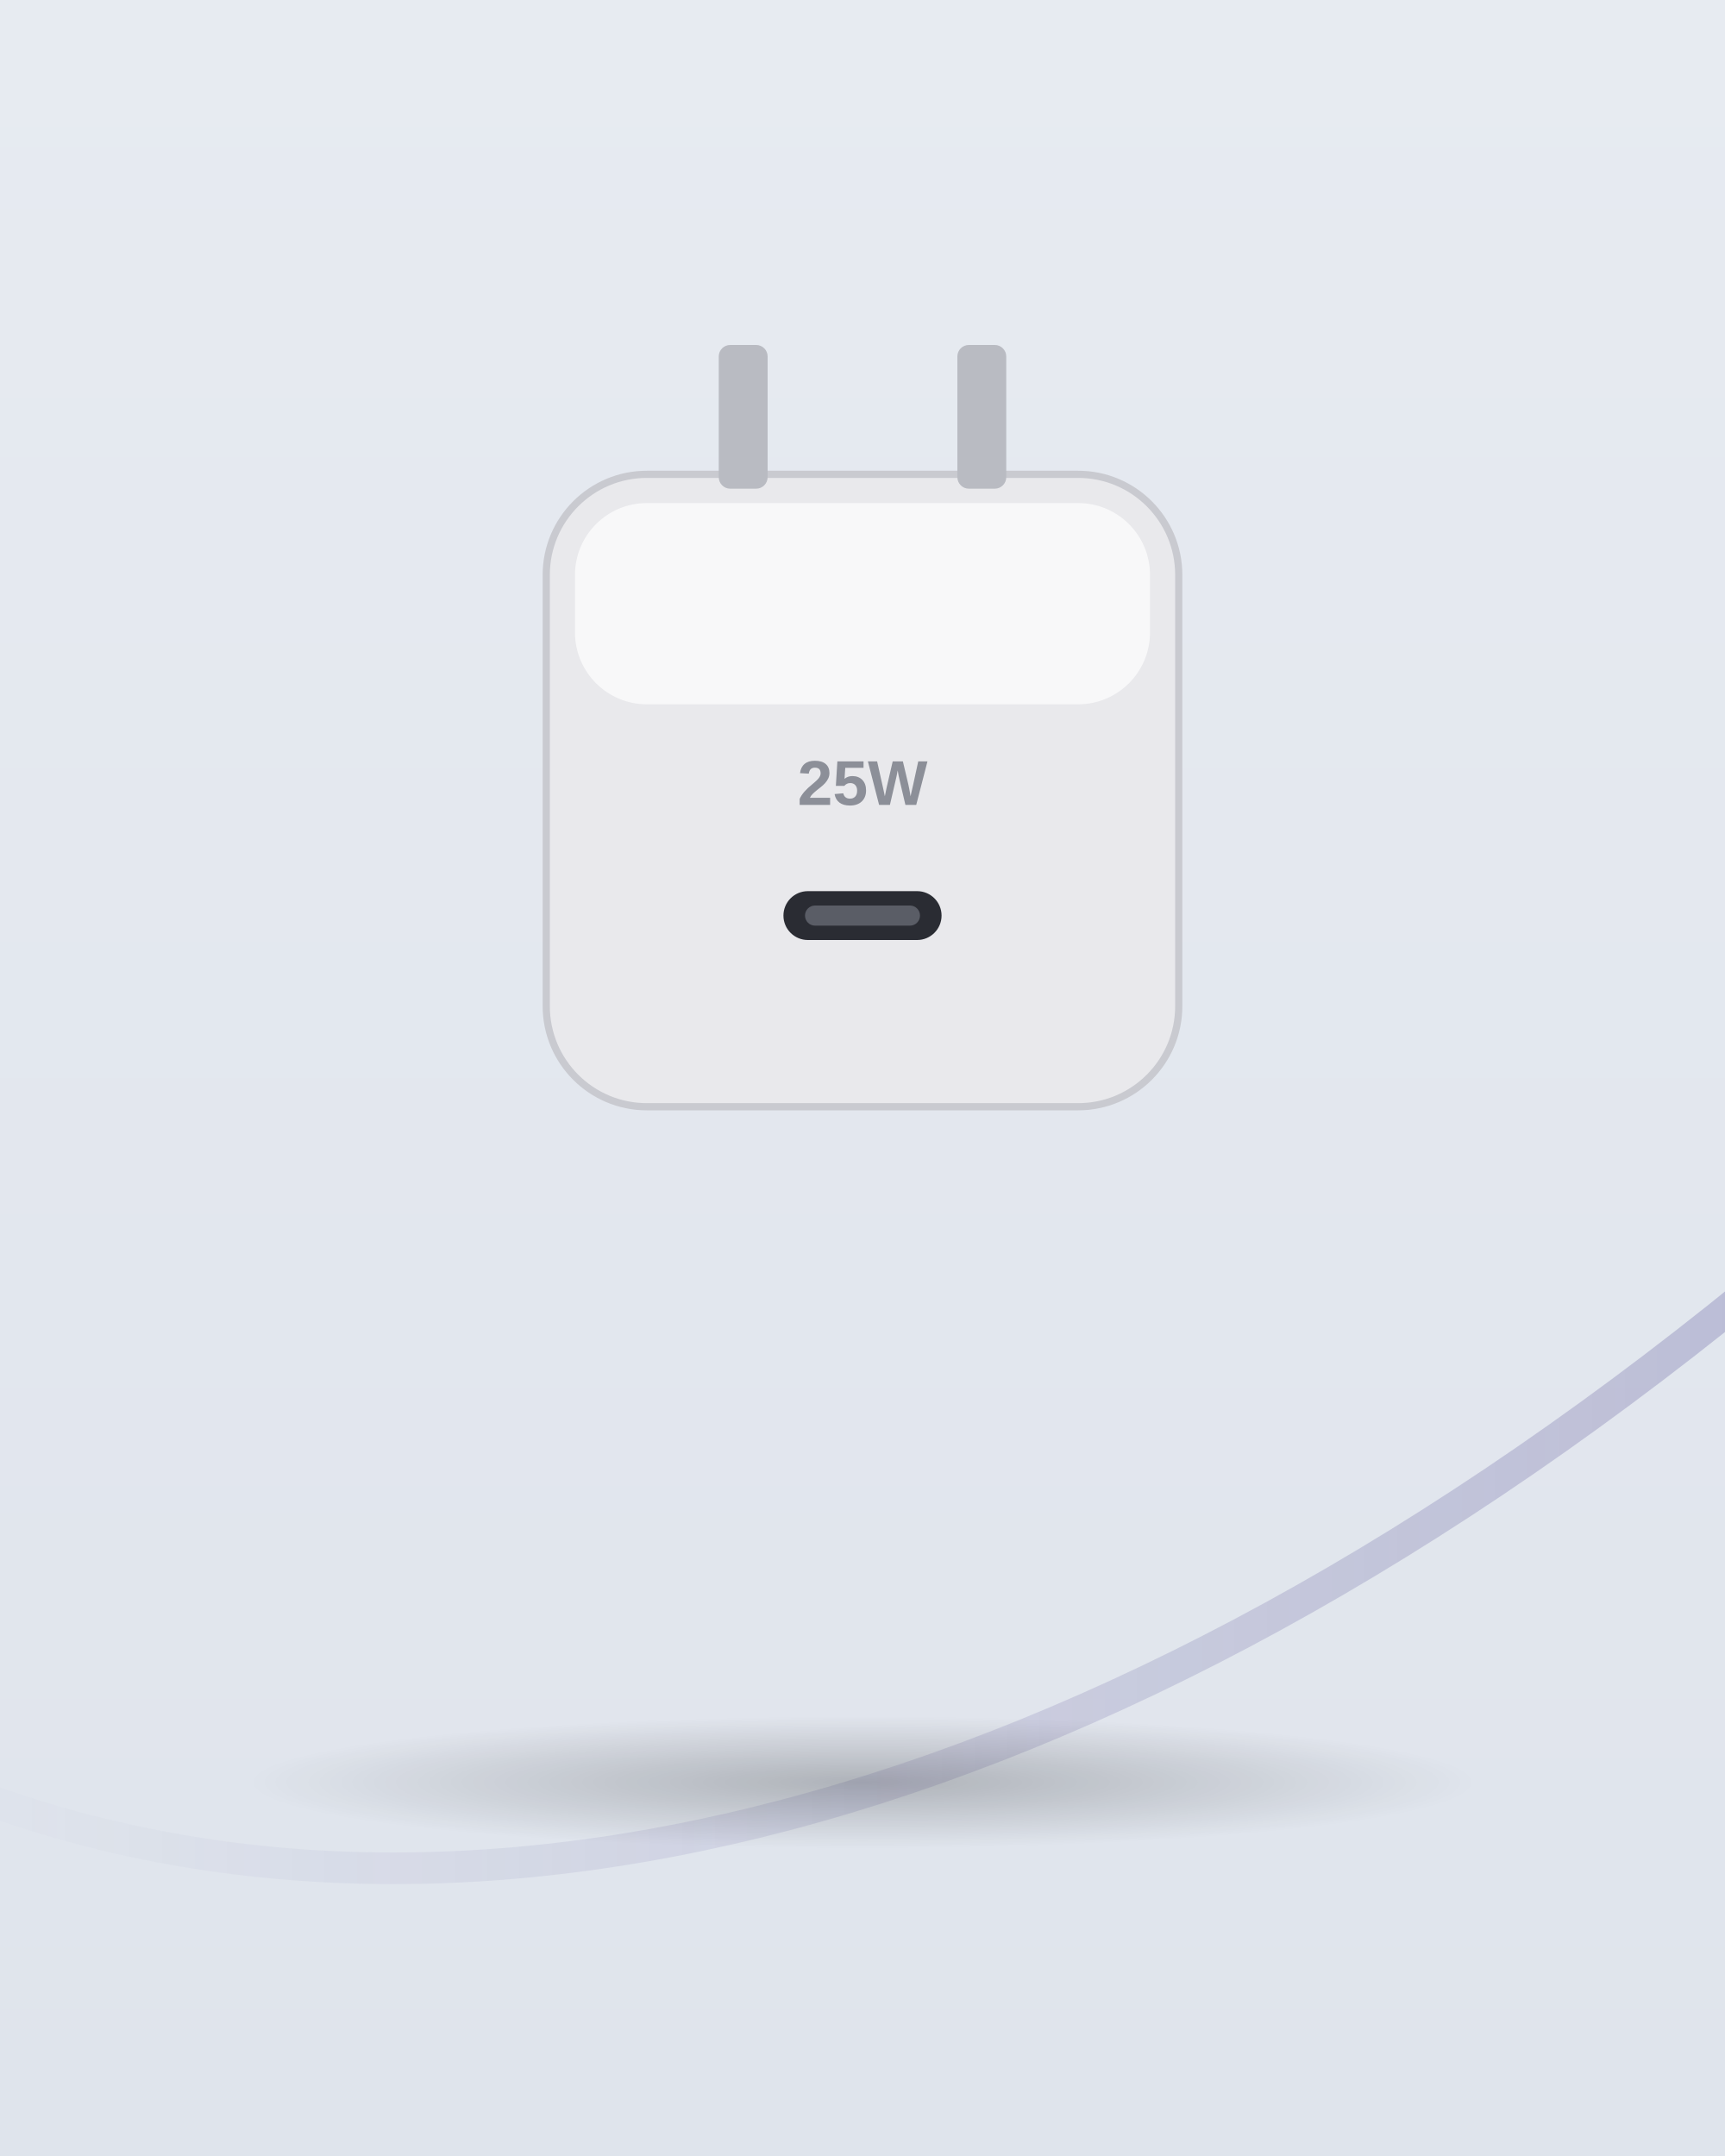
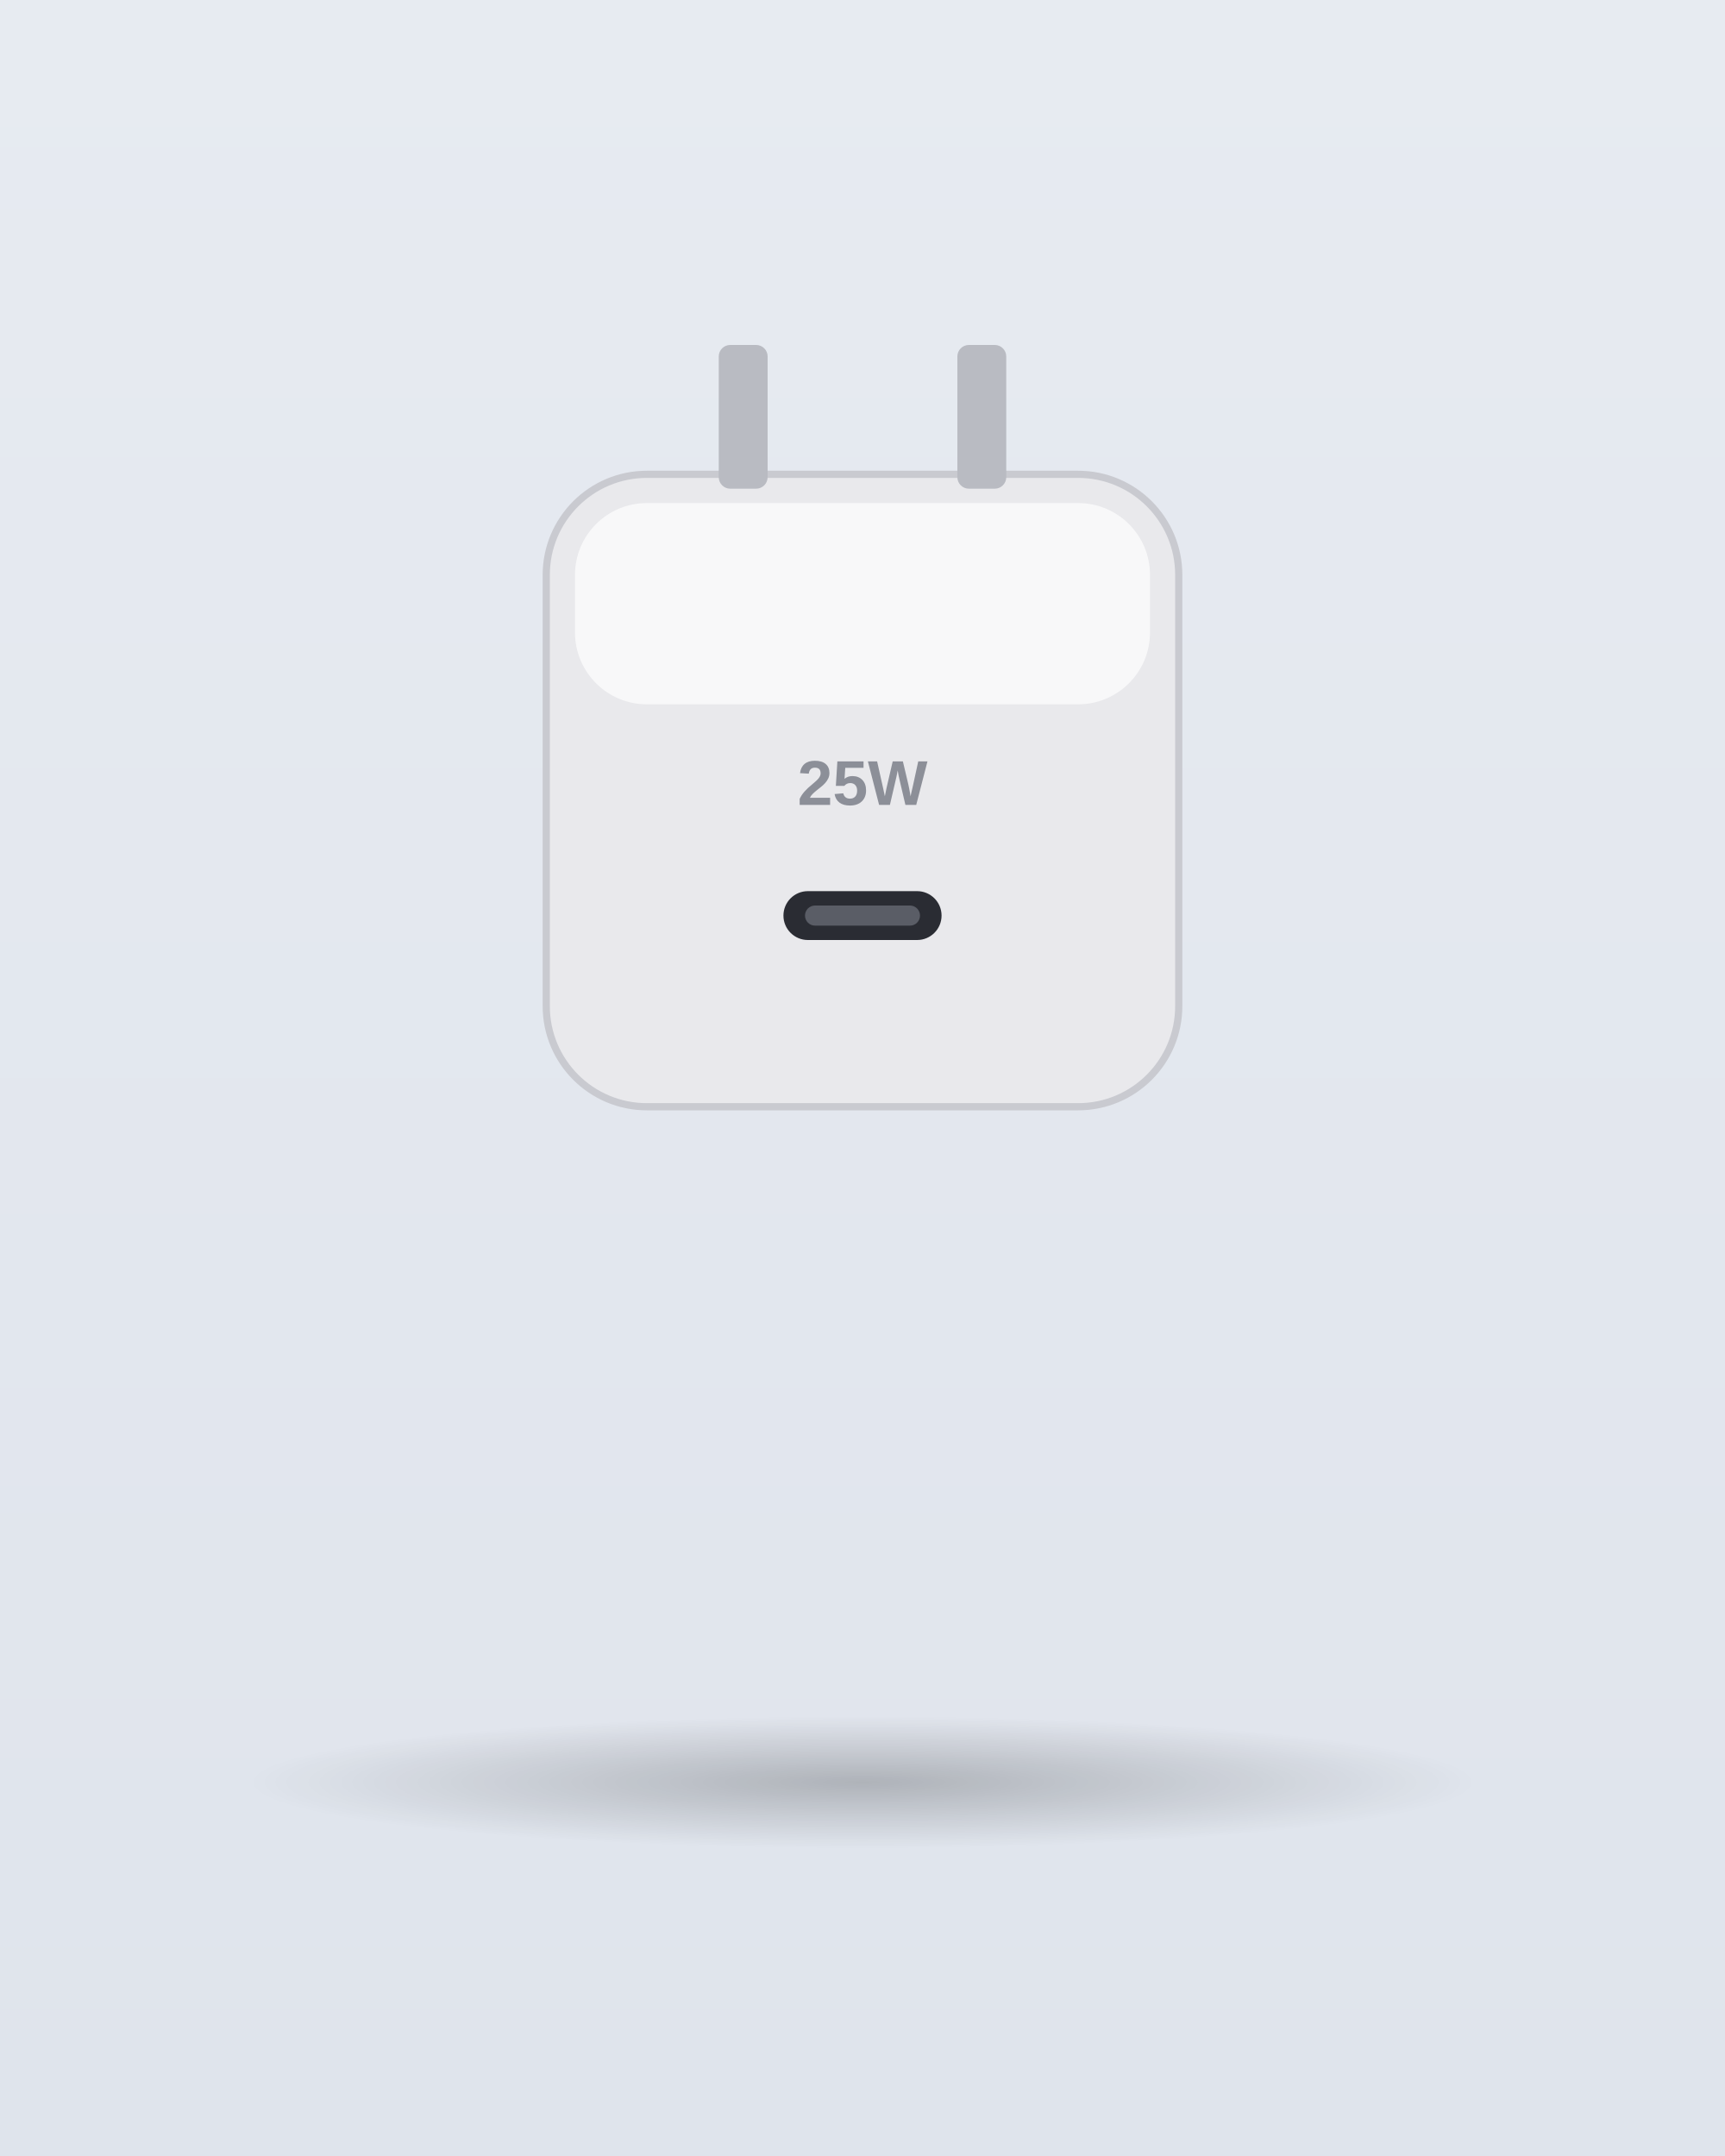
<svg xmlns="http://www.w3.org/2000/svg" viewBox="0 0 1200 1500" width="1200" height="1500">
  <defs>
    <linearGradient id="bg" x1="0" y1="0" x2="0" y2="1">
      <stop offset="0" stop-color="#e7ebf1" />
      <stop offset="1" stop-color="#DFE4EC" />
    </linearGradient>
    <radialGradient id="floor" cx="0.5" cy="0.5" r="0.5">
      <stop offset="0" stop-color="#000" stop-opacity="0.22" />
      <stop offset="1" stop-color="#000" stop-opacity="0" />
    </radialGradient>
    <linearGradient id="rib" x1="0" y1="0" x2="1" y2="0">
      <stop offset="0" stop-color="#31277F" stop-opacity="0" />
      <stop offset="1" stop-color="#31277F" stop-opacity="0.22" />
    </linearGradient>
  </defs>
  <rect width="1200" height="1500" fill="url(#bg)" />
-   <path d="M-40 1240 C 300 1380, 760 1280, 1240 880" fill="none" stroke="url(#rib)" stroke-width="22" stroke-linecap="round" />
  <ellipse cx="600" cy="1240" rx="430" ry="46" fill="url(#floor)" />
  <g transform="translate(380 330)">
    <rect width="440" height="440" rx="70" fill="#E9E9EC" stroke="#C9CAD0" stroke-width="5" />
    <rect x="20" y="20" width="400" height="140" rx="50" fill="#fff" opacity="0.7" />
    <rect x="165" y="290" width="110" height="34" rx="17" fill="#2A2C33" />
    <rect x="180" y="300" width="80" height="14" rx="7" fill="#5A5D66" />
    <text x="220" y="230" text-anchor="middle" font-family="Arial, sans-serif" font-size="44" font-weight="700" fill="#8C8F98">25W</text>
    <rect x="120" y="-90" width="34" height="100" rx="8" fill="#B9BBC2" />
    <rect x="286" y="-90" width="34" height="100" rx="8" fill="#B9BBC2" />
  </g>
</svg>
